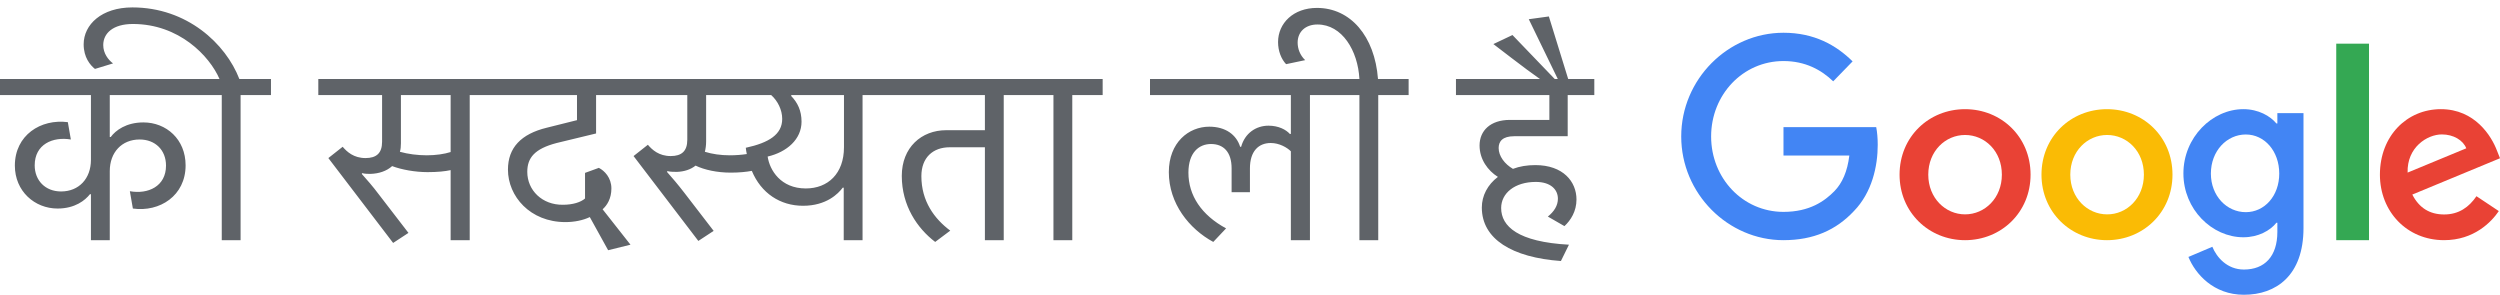
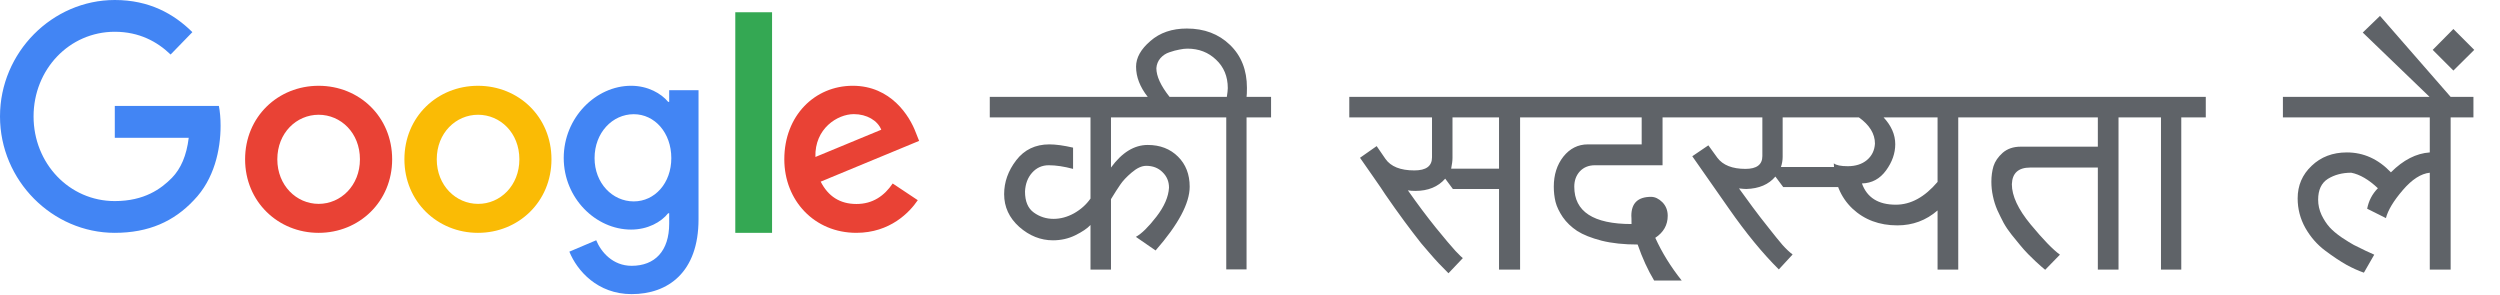
- <svg xmlns="http://www.w3.org/2000/svg" width="229" height="27" viewBox="0 0 229 27">
+ <svg xmlns="http://www.w3.org/2000/svg" width="204" height="24" viewBox="0 0 204 24">
  <g fill="none">
-     <path d="M15.207 15.169c0-1.426-.989-2.392-2.415-2.392-1.633 0-2.737 1.173-2.737 2.898v6.325h-1.725v-4.209h-.092c-.437.552-1.357 1.311-2.967 1.311-2.093 0-3.91-1.587-3.91-3.933 0-2.783 2.369-4.301 4.853-3.979l.276 1.587c-1.656-.276-3.312.437-3.312 2.369 0 1.38.966 2.392 2.415 2.392 1.633 0 2.737-1.173 2.737-2.898v-5.934h-8.51v-1.472h18.722v1.472h-8.487v3.841h.092c.437-.598 1.403-1.334 2.99-1.334 2.093 0 3.864 1.541 3.864 3.933 0 2.783-2.369 4.301-4.83 3.956l-.276-1.587c1.656.299 3.312-.437 3.312-2.346zm9.614-6.463h-2.783v13.294h-1.725v-13.294h-2.783v-1.472h2.576c-.92-2.116-3.703-5.037-7.935-5.037-1.817 0-2.714.851-2.714 1.932 0 .759.46 1.357.897 1.679l-1.656.506c-.437-.345-1.035-1.058-1.035-2.254 0-1.817 1.656-3.381 4.462-3.381 5.014 0 8.556 3.335 9.798 6.555h2.898v1.472zm14.272 5.52c.828 0 1.61-.115 2.185-.299v-5.221h-4.554v4.416c0 .276-.023.552-.092.782.736.207 1.61.322 2.461.322zm-5.911 1.633l-.046.069c.506.575.966 1.081 1.587 1.909l2.691 3.496-1.403.92-5.934-7.774 1.311-1.035c.391.46 1.012 1.035 2.093 1.035.989 0 1.518-.437 1.518-1.495v-4.278h-5.842v-1.472h16.652v1.472h-2.783v13.294h-1.748v-6.417c-.529.115-1.196.184-2.116.184-1.15 0-2.392-.23-3.243-.552-.506.46-1.219.69-1.978.713-.184 0-.552 0-.759-.069zm21.419-3.634l-3.611.874c-2.024.529-2.691 1.357-2.691 2.645 0 1.679 1.357 3.036 3.266 3.013.897 0 1.633-.23 2.024-.575v-2.346l1.265-.46c.506.253 1.15.897 1.15 1.886 0 .92-.391 1.541-.805 1.909l2.553 3.243-2.047.506-1.679-3.036c-.621.299-1.426.46-2.231.46-3.243 0-5.267-2.369-5.267-4.807 0-2.001 1.196-3.266 3.565-3.841l2.76-.69v-2.3h-7.912v-1.472h13.041v1.472h-3.381v3.519zm12.242 2.001c.575 0 1.104-.046 1.564-.115-.046-.184-.069-.391-.092-.575 2.116-.46 3.335-1.219 3.335-2.645 0-.828-.414-1.656-1.012-2.185h-5.957v4.255c0 .345-.046.667-.115.943.667.207 1.449.322 2.277.322zm-5.704 1.449l-.046.069c.506.575.966 1.104 1.587 1.909l2.691 3.496-1.403.92-5.934-7.774 1.311-1.035c.391.46 1.012 1.035 2.093 1.035.989 0 1.518-.437 1.518-1.495v-4.094h-5.842v-1.472h24.679v1.472h-2.783v13.294h-1.725v-4.807h-.092c-.414.552-1.495 1.656-3.634 1.656-2.093 0-3.841-1.15-4.692-3.197-.506.092-1.127.161-1.932.161-1.242 0-2.415-.253-3.22-.644-.46.368-1.058.552-1.702.575-.23 0-.621 0-.874-.069zm9.177-1.334c.184 1.242 1.196 2.921 3.496 2.921 2.024 0 3.496-1.357 3.496-3.772v-4.784h-4.83v.092c.575.598.943 1.334.943 2.346 0 1.61-1.334 2.783-3.105 3.197zm16.727 6.785l-1.38 1.035c-1.633-1.242-3.059-3.312-3.059-6.049 0-2.599 1.794-4.186 4.071-4.186h3.542v-3.22h-9.292v-1.472h13.8v1.472h-2.783v13.294h-1.725v-8.51h-3.22c-1.541 0-2.599.943-2.599 2.645 0 2.3 1.196 3.91 2.645 4.991zm13.961-12.42h-2.783v13.294h-1.725v-13.294h-2.783v-1.472h7.291v1.472zm17.147 3.565h.092v-3.565h-12.903v-1.472h17.411v1.472h-2.76v13.294h-1.748v-8.142c-.345-.345-1.058-.759-1.84-.759-1.127 0-1.909.759-1.909 2.323v2.185h-1.679v-2.185c0-1.495-.736-2.231-1.886-2.231-1.104 0-2.07.782-2.07 2.622 0 2.093 1.196 3.887 3.45 5.106l-1.173 1.242c-2.208-1.196-4.071-3.519-4.071-6.394 0-2.714 1.817-4.163 3.703-4.163 1.495 0 2.484.736 2.829 1.84h.092c.345-1.242 1.357-1.932 2.507-1.932.92 0 1.61.368 1.955.759zm10.879-3.565h-2.783v13.294h-1.725v-13.294h-2.783v-1.472h2.783c-.138-2.599-1.587-4.991-3.841-4.991-1.127 0-1.817.69-1.817 1.656 0 .552.207 1.15.69 1.61l-1.748.368c-.437-.46-.736-1.196-.736-2.024 0-1.725 1.403-3.128 3.565-3.128 3.059 0 5.29 2.576 5.589 6.509h2.806v1.472zm14.272 12.006l-1.518-.874c.575-.46.92-1.012.92-1.633 0-.851-.667-1.541-2.024-1.541-1.932 0-3.174 1.035-3.174 2.392 0 1.679 1.541 3.105 6.21 3.358l-.736 1.495c-4.462-.322-7.245-2.001-7.245-4.899 0-1.081.529-2.093 1.472-2.806-.92-.575-1.679-1.61-1.679-2.875 0-1.357.989-2.346 2.783-2.346h3.611v-2.277h-8.556v-1.472h12.673v1.472h-2.438v3.772h-4.899c-1.081 0-1.426.483-1.426 1.081 0 .736.552 1.472 1.311 1.909.598-.23 1.288-.345 2.047-.345 2.553 0 3.772 1.518 3.772 3.151 0 1.081-.529 1.909-1.104 2.438zm-6.509-16.675l1.748-.828 4.002 4.163.184-.069-2.691-5.543 1.84-.253 1.84 5.957-1.288.69c-1.587-.989-3.381-2.392-5.635-4.117z" fill="#5F6368" />
-     <path d="M163.367 22c-5.09 0-9.367-4.265-9.367-9.5s4.277-9.5 9.367-9.5c2.818 0 4.822 1.133 6.331 2.622l-1.776 1.827c-1.082-1.041-2.55-1.857-4.555-1.857-3.721 0-6.628 3.082-6.628 6.908 0 3.827 2.907 6.908 6.628 6.908 2.411 0 3.781-1 4.664-1.898.724-.745 1.191-1.806 1.369-3.265h-6.033v-2.602h8.494c.089.459.139 1.02.139 1.622 0 1.949-.516 4.357-2.183 6.071-1.627 1.735-3.691 2.663-6.45 2.663z" id="Shape" fill="#4285F4" />
-     <path d="M186 16c0 3.456-2.69 6-6 6s-6-2.544-6-6c0-3.476 2.69-6 6-6s6 2.524 6 6zm-2.629 0c0-2.164-1.563-3.636-3.371-3.636-1.807 0-3.371 1.482-3.371 3.636 0 2.134 1.563 3.636 3.371 3.636 1.807 0 3.371-1.492 3.371-3.636z" id="Shape" fill="#E94235" />
-     <path d="M199 16c0 3.456-2.69 6-6 6-3.299 0-6-2.544-6-6 0-3.476 2.69-6 6-6s6 2.524 6 6zm-2.619 0c0-2.164-1.563-3.636-3.371-3.636-1.807 0-3.371 1.482-3.371 3.636 0 2.134 1.563 3.636 3.371 3.636 1.807.01 3.371-1.492 3.371-3.636z" id="Shape" fill="#FABB05" />
-     <path d="M211 10.362v10.531c0 4.336-2.499 6.107-5.457 6.107-2.786 0-4.452-1.908-5.084-3.465l2.192-.93c.393.959 1.35 2.085 2.891 2.085 1.896 0 3.064-1.204 3.064-3.445v-.842h-.086c-.565.714-1.656 1.331-3.025 1.331-2.872 0-5.495-2.554-5.495-5.843 0-3.308 2.633-5.892 5.495-5.892 1.369 0 2.46.626 3.025 1.311h.086v-.949h2.393zm-2.221 5.539c0-2.065-1.35-3.582-3.064-3.582-1.742 0-3.198 1.507-3.198 3.582 0 2.045 1.455 3.533 3.198 3.533 1.714 0 3.064-1.488 3.064-3.533z" id="Shape" fill="#4285F4" />
-     <path fill="#34A853" d="M217 4v18h-3v-18z" />
-     <path d="M226.844 17.973l2.046 1.362c-.662.982-2.256 2.664-5.014 2.664-3.419 0-5.876-2.634-5.876-6 0-3.566 2.487-6 5.585-6 3.119 0 4.643 2.474 5.144 3.816l.271.681-8.032 3.326c.612 1.202 1.574 1.823 2.918 1.823s2.276-.671 2.958-1.673zm-6.307-2.164l5.375-2.224c-.301-.751-1.183-1.272-2.236-1.272-1.344 0-3.209 1.182-3.139 3.496z" fill="#E94235" />
+     <text font-family="KohinoorDevanagari-Regular, Kohinoor Devanagari" font-size="23" letter-spacing=".144" fill="#5F6368">
+       <tspan x="81" y="22">की</tspan>
+       <tspan x="110.337" y="22">सदस्यता</tspan>
+       <tspan x="186.518" y="22">लें</tspan>
+     </text>
+     <g fill-rule="nonzero">
+       <path d="M9.367 19c-5.09 0-9.367-4.265-9.367-9.5s4.277-9.5 9.367-9.5c2.818 0 4.822 1.133 6.331 2.622l-1.776 1.827c-1.082-1.041-2.55-1.857-4.555-1.857-3.721 0-6.628 3.082-6.628 6.908 0 3.827 2.907 6.908 6.628 6.908 2.411 0 3.781-1 4.664-1.898.724-.745 1.191-1.806 1.369-3.265h-6.033v-2.602h8.494c.089.459.139 1.02.139 1.622 0 1.949-.516 4.357-2.183 6.071-1.627 1.735-3.691 2.663-6.45 2.663z" id="Shape" fill="#4285F4" />
+       <path d="M32 13c0 3.456-2.69 6-6 6s-6-2.544-6-6c0-3.476 2.69-6 6-6s6 2.524 6 6zm-2.629 0c0-2.164-1.563-3.636-3.371-3.636-1.807 0-3.371 1.482-3.371 3.636 0 2.134 1.563 3.636 3.371 3.636 1.807 0 3.371-1.492 3.371-3.636z" id="Shape" fill="#E94235" />
+       <path d="M45 13c0 3.456-2.69 6-6 6-3.299 0-6-2.544-6-6 0-3.476 2.69-6 6-6s6 2.524 6 6zm-2.619 0c0-2.164-1.563-3.636-3.371-3.636-1.807 0-3.371 1.482-3.371 3.636 0 2.134 1.563 3.636 3.371 3.636 1.807.01 3.371-1.492 3.371-3.636z" id="Shape" fill="#FABB05" />
+       <path d="M57 7.362v10.531c0 4.336-2.499 6.107-5.457 6.107-2.786 0-4.452-1.908-5.084-3.465l2.192-.93c.393.959 1.35 2.085 2.891 2.085 1.896 0 3.064-1.204 3.064-3.445v-.842h-.086c-.565.714-1.656 1.331-3.025 1.331-2.872 0-5.495-2.554-5.495-5.843 0-3.308 2.633-5.892 5.495-5.892 1.369 0 2.46.626 3.025 1.311h.086v-.949h2.393zm-2.221 5.539c0-2.065-1.35-3.582-3.064-3.582-1.742 0-3.198 1.507-3.198 3.582 0 2.045 1.455 3.533 3.198 3.533 1.714 0 3.064-1.488 3.064-3.533z" id="Shape" fill="#4285F4" />
+       <path id="Shape" fill="#34A853" d="M63 1v18h-3v-18z" />
+       <path d="M72.844 14.973l2.046 1.362c-.662.982-2.256 2.664-5.014 2.664-3.419 0-5.876-2.634-5.876-6 0-3.566 2.487-6 5.585-6 3.119 0 4.643 2.474 5.144 3.816l.271.681-8.032 3.326c.612 1.202 1.574 1.823 2.918 1.823s2.276-.671 2.958-1.673zm-6.307-2.164l5.375-2.224c-.301-.751-1.183-1.272-2.236-1.272-1.344 0-3.209 1.182-3.139 3.496z" fill="#E94235" />
+     </g>
  </g>
</svg>
